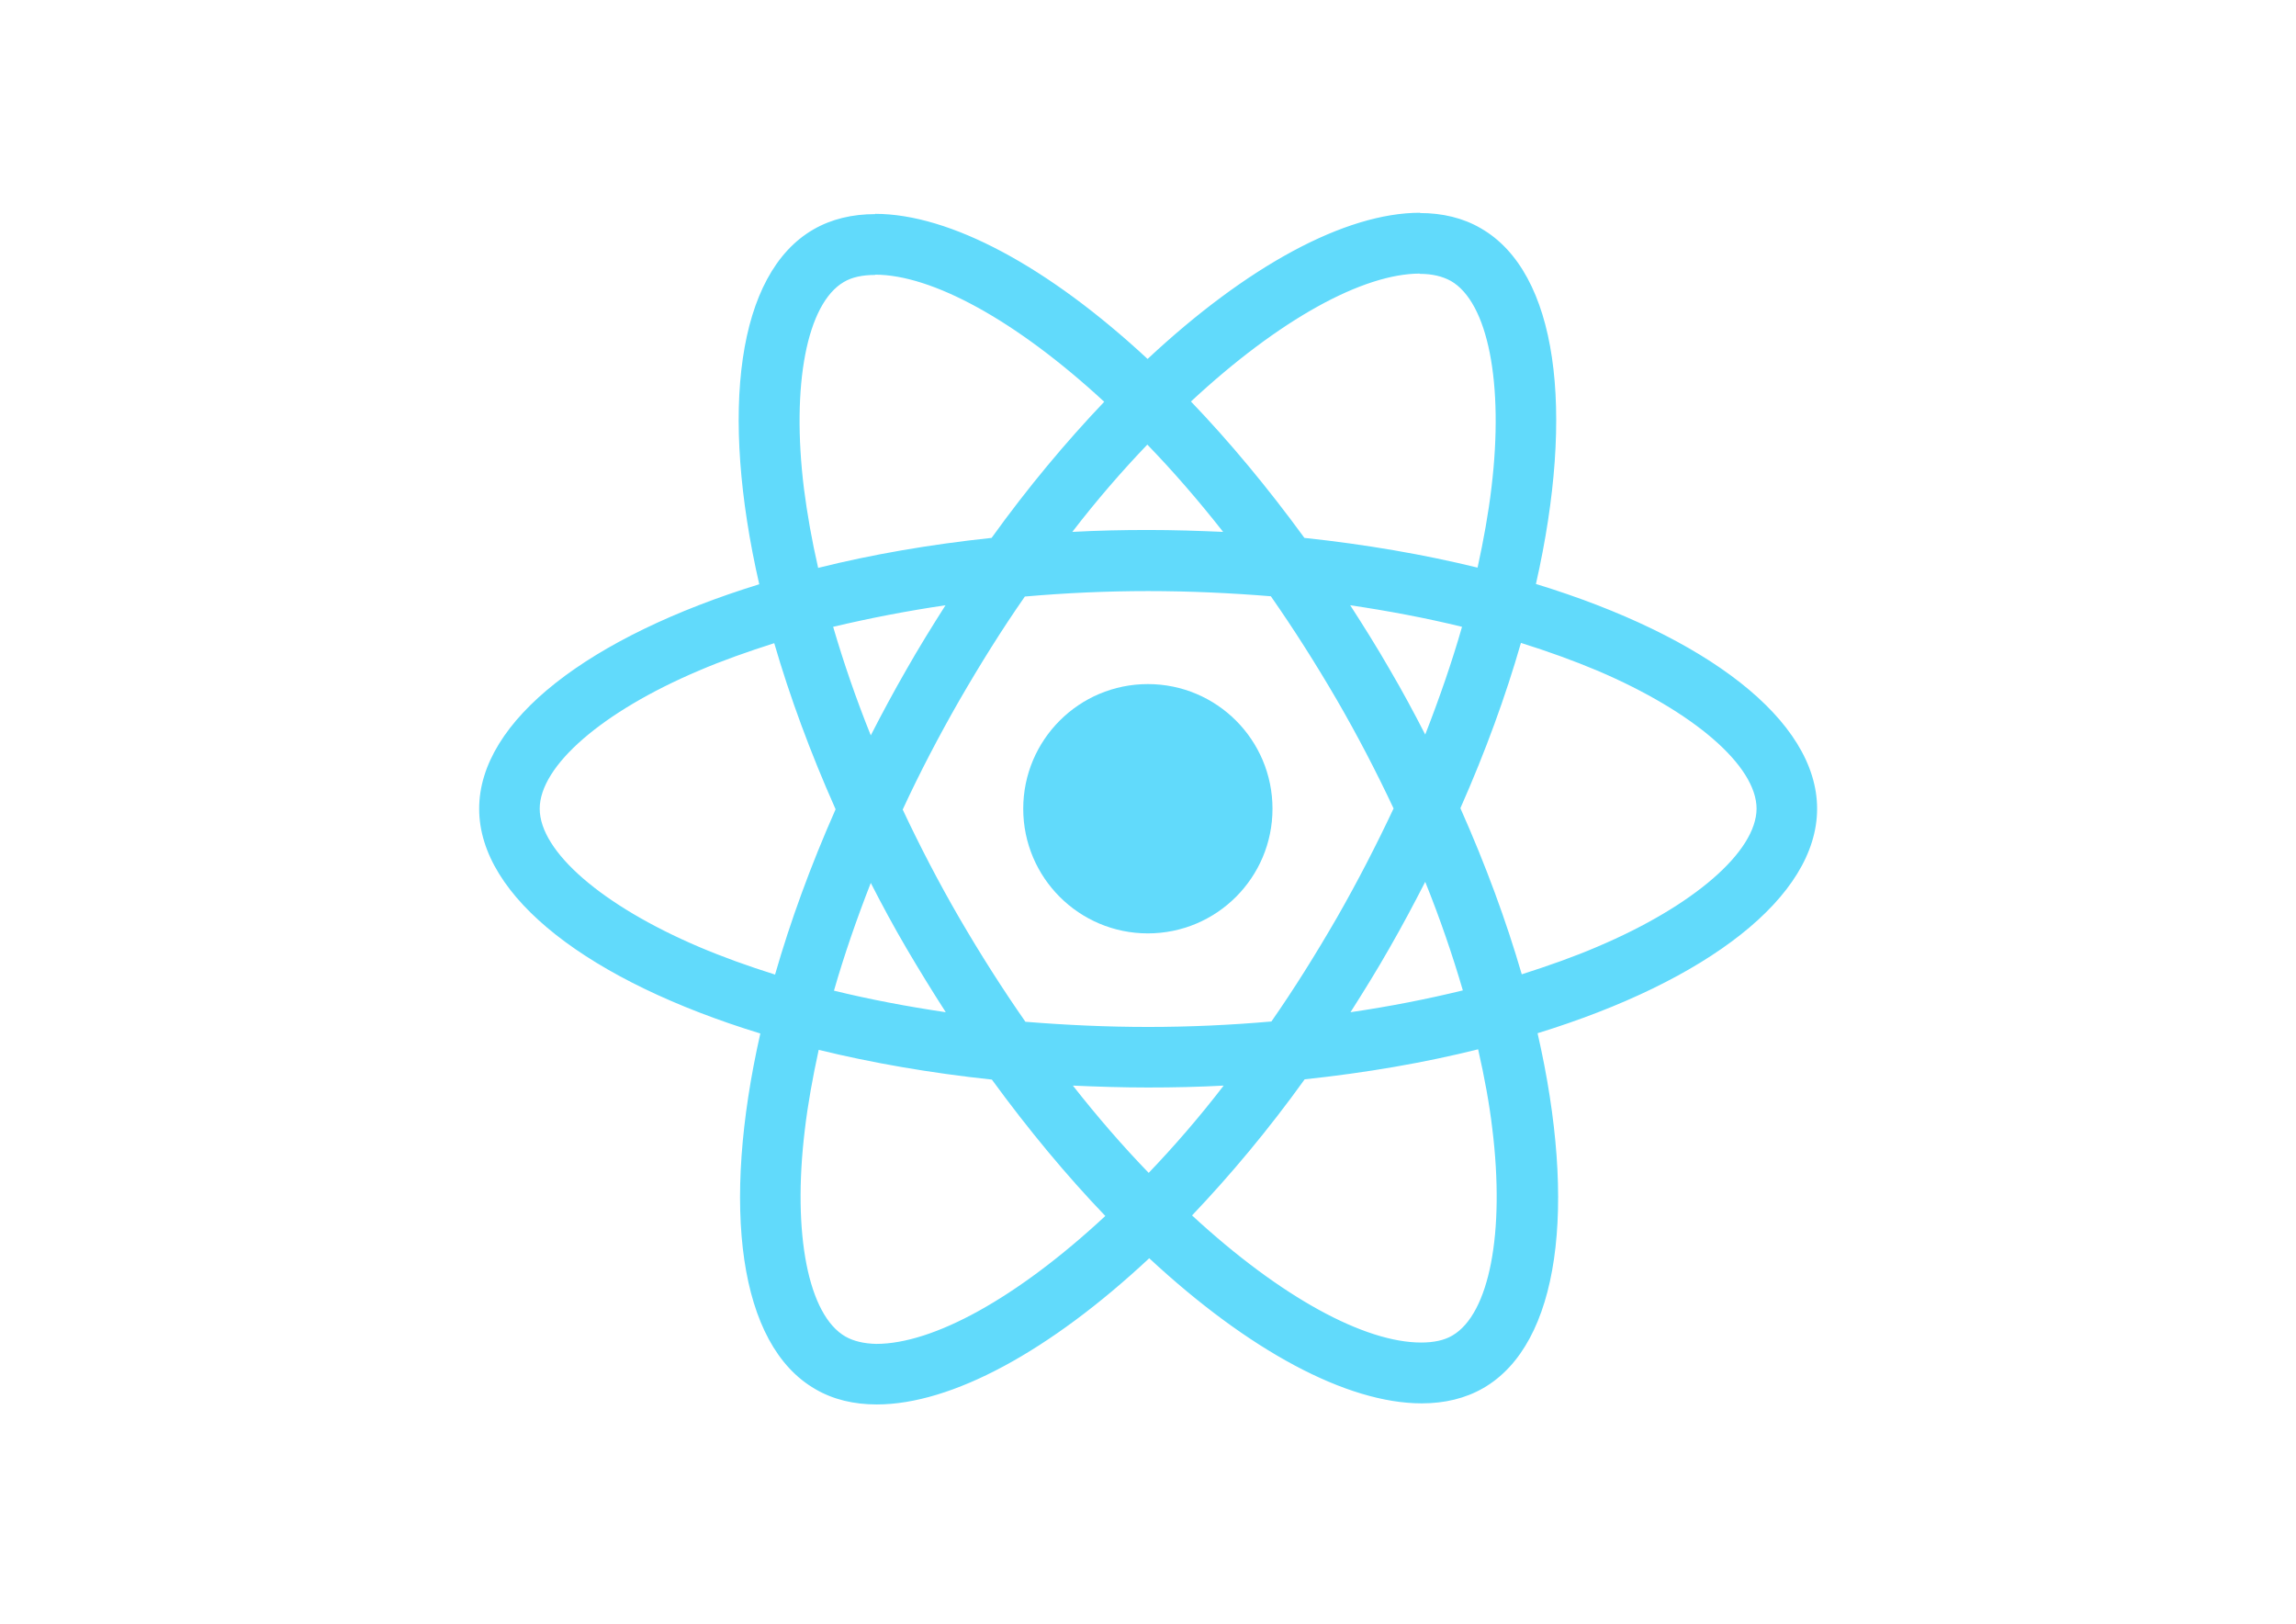
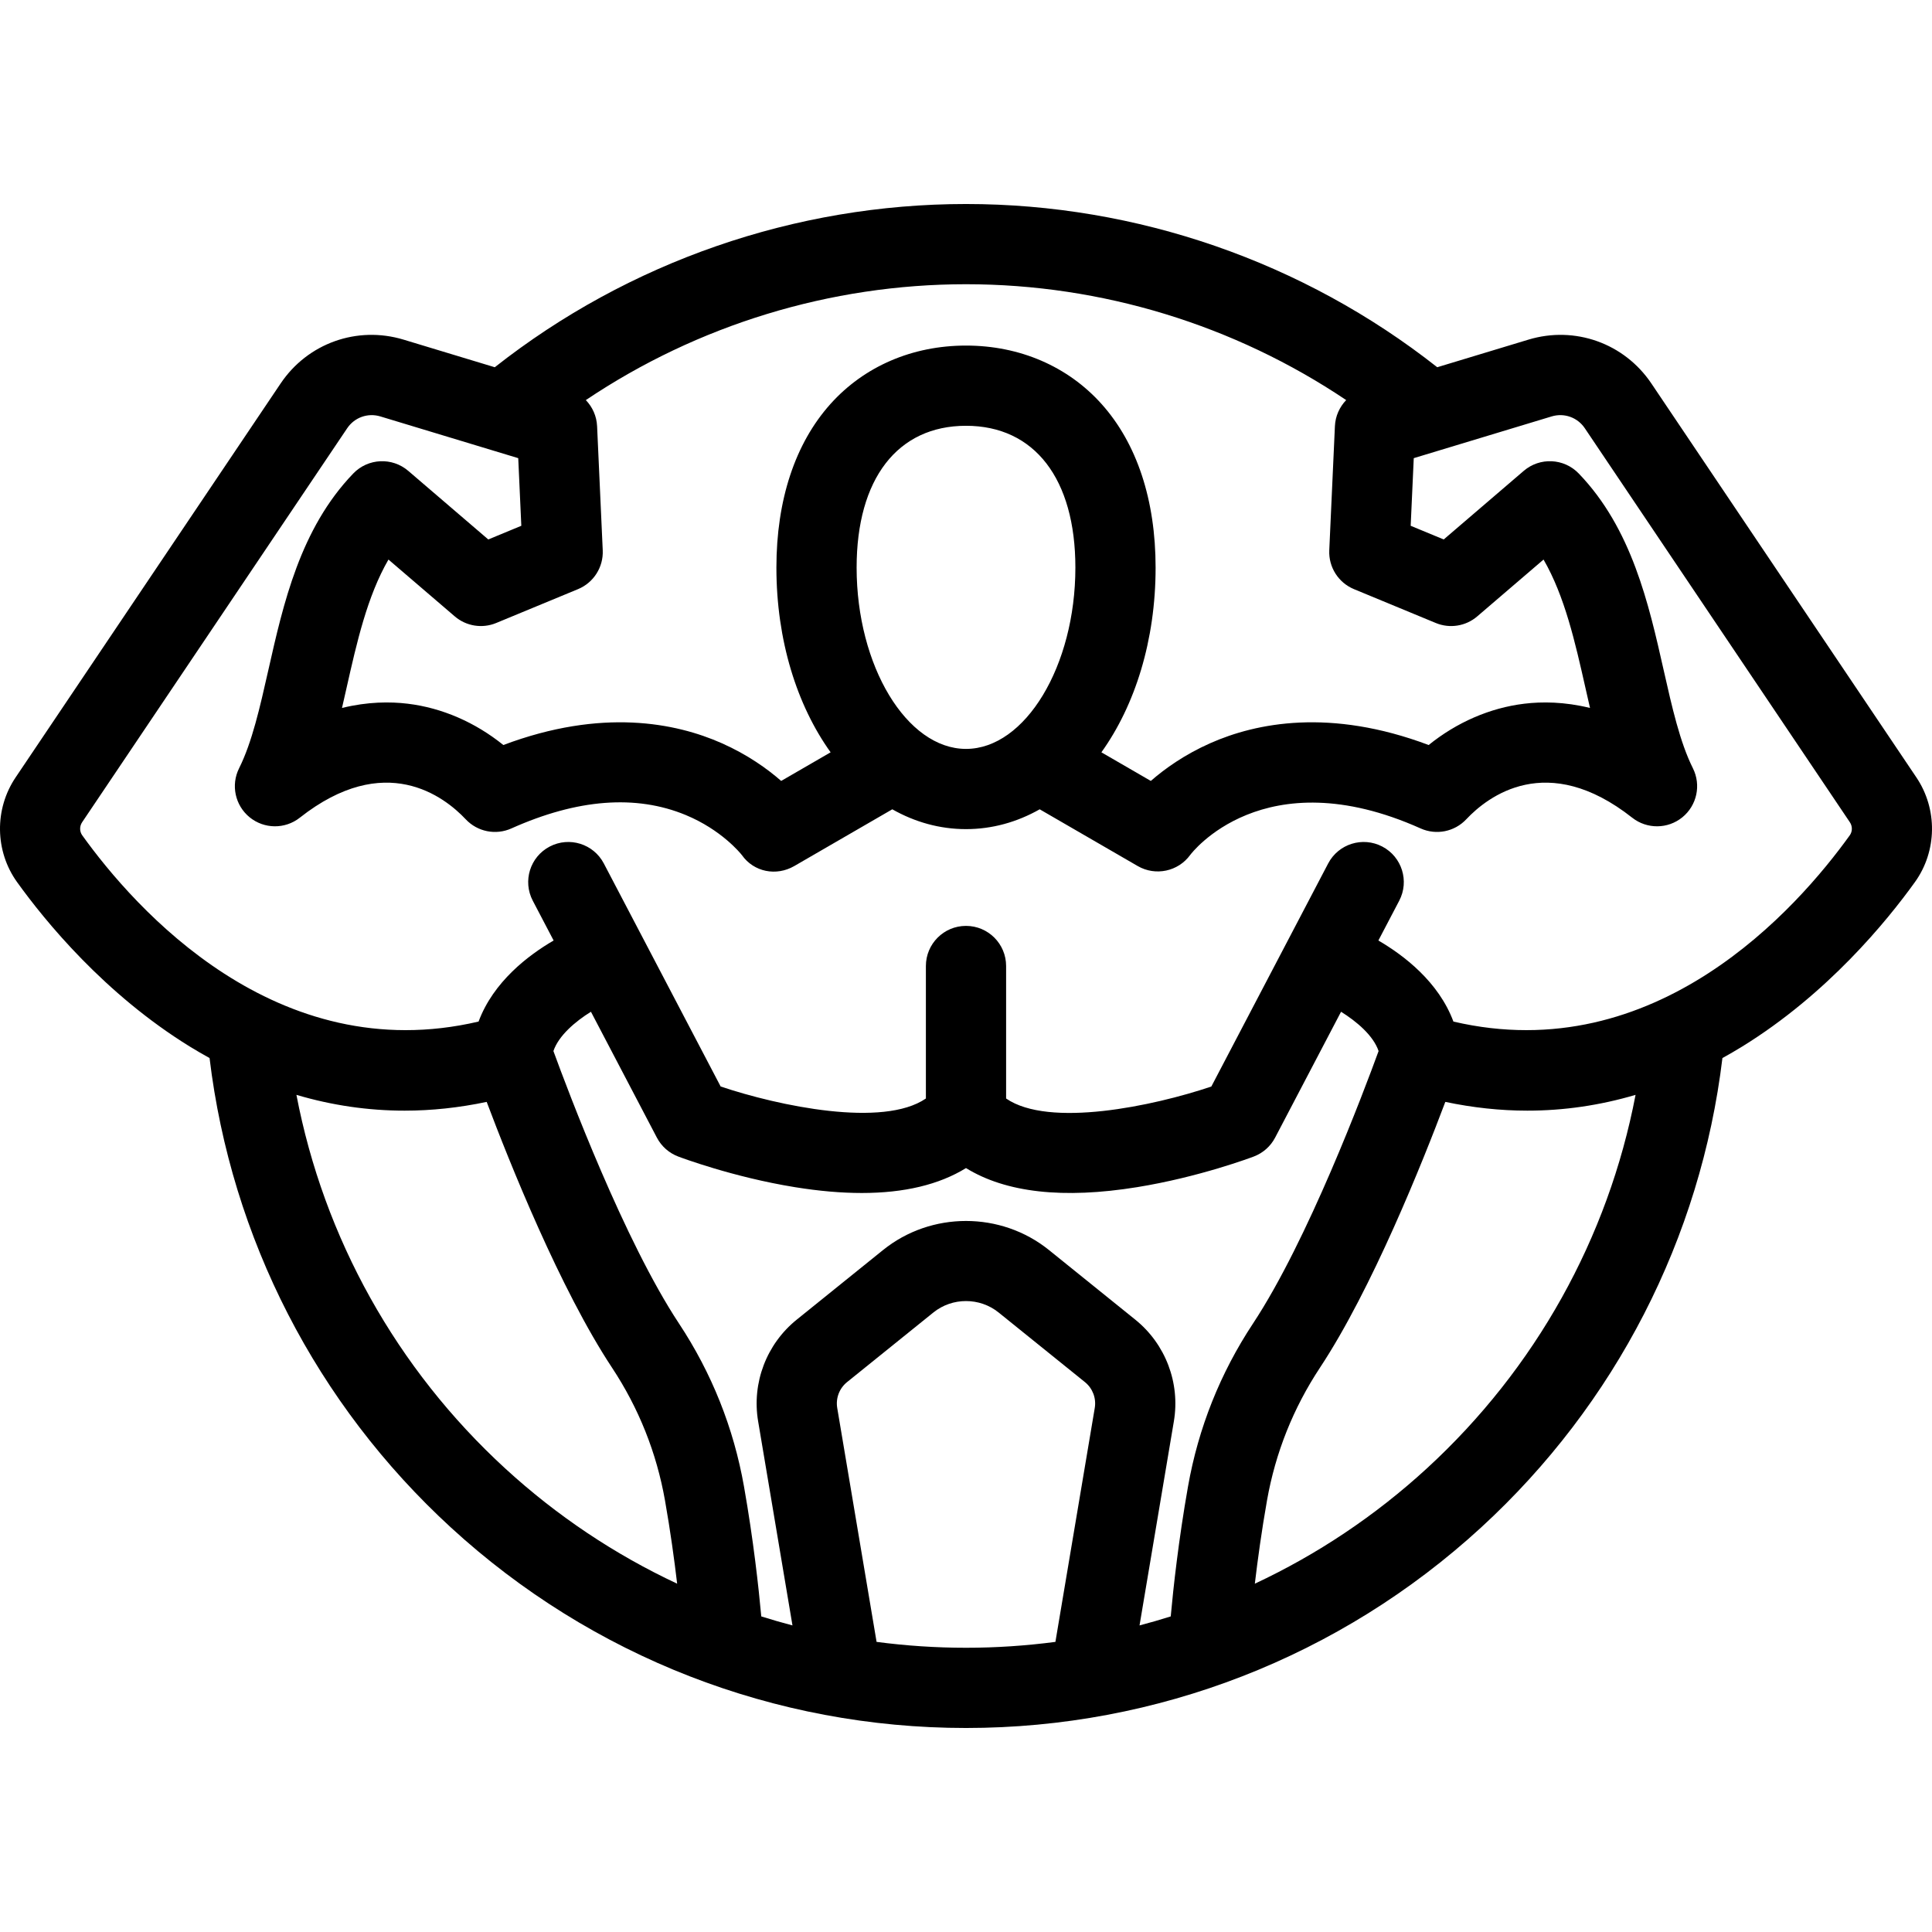
- <svg xmlns="http://www.w3.org/2000/svg" viewBox="0 0 841.9 595.3">
-   <g fill="#61DAFB">
-     <path d="M666.3 296.5c0-32.5-40.7-63.3-103.1-82.4 14.4-63.6 8-114.2-20.2-130.4-6.5-3.8-14.1-5.6-22.4-5.6v22.3c4.6 0 8.3.9 11.4 2.6 13.6 7.8 19.5 37.5 14.9 75.7-1.1 9.4-2.9 19.3-5.1 29.4-19.6-4.8-41-8.5-63.5-10.9-13.5-18.5-27.5-35.3-41.6-50 32.6-30.3 63.2-46.9 84-46.9V78c-27.5 0-63.5 19.6-99.9 53.6-36.4-33.8-72.4-53.2-99.9-53.2v22.3c20.7 0 51.4 16.5 84 46.6-14 14.7-28 31.4-41.3 49.9-22.6 2.4-44 6.1-63.6 11-2.3-10-4-19.7-5.2-29-4.7-38.2 1.1-67.9 14.6-75.8 3-1.8 6.9-2.6 11.5-2.6V78.5c-8.4 0-16 1.8-22.6 5.6-28.1 16.2-34.4 66.7-19.9 130.1-62.2 19.2-102.7 49.9-102.7 82.3 0 32.5 40.7 63.3 103.1 82.4-14.4 63.6-8 114.2 20.2 130.4 6.5 3.8 14.1 5.6 22.5 5.6 27.5 0 63.5-19.6 99.9-53.6 36.4 33.8 72.4 53.2 99.9 53.2 8.4 0 16-1.8 22.6-5.6 28.1-16.2 34.4-66.7 19.9-130.1 62-19.1 102.5-49.9 102.5-82.3zm-130.2-66.7c-3.7 12.9-8.3 26.2-13.5 39.5-4.1-8-8.4-16-13.1-24-4.6-8-9.5-15.8-14.4-23.4 14.2 2.1 27.9 4.7 41 7.9zm-45.8 106.5c-7.8 13.5-15.8 26.3-24.1 38.2-14.9 1.3-30 2-45.2 2-15.1 0-30.2-.7-45-1.9-8.3-11.9-16.4-24.6-24.2-38-7.6-13.1-14.5-26.4-20.8-39.8 6.2-13.4 13.2-26.8 20.7-39.9 7.8-13.5 15.8-26.3 24.1-38.2 14.9-1.3 30-2 45.2-2 15.1 0 30.2.7 45 1.9 8.3 11.9 16.4 24.6 24.2 38 7.6 13.1 14.5 26.4 20.8 39.8-6.3 13.4-13.2 26.8-20.7 39.9zm32.3-13c5.4 13.4 10 26.8 13.8 39.8-13.1 3.2-26.9 5.9-41.2 8 4.9-7.7 9.8-15.6 14.4-23.7 4.6-8 8.9-16.1 13-24.1zM421.2 430c-9.3-9.6-18.6-20.3-27.8-32 9 .4 18.2.7 27.5.7 9.4 0 18.7-.2 27.8-.7-9 11.7-18.3 22.4-27.5 32zm-74.4-58.9c-14.2-2.1-27.9-4.7-41-7.9 3.7-12.9 8.3-26.2 13.5-39.5 4.1 8 8.4 16 13.1 24 4.7 8 9.5 15.8 14.4 23.4zM420.7 163c9.3 9.6 18.6 20.3 27.8 32-9-.4-18.2-.7-27.5-.7-9.4 0-18.7.2-27.8.7 9-11.7 18.3-22.4 27.5-32zm-74 58.9c-4.9 7.7-9.8 15.6-14.4 23.7-4.6 8-8.9 16-13 24-5.4-13.4-10-26.8-13.8-39.8 13.1-3.1 26.9-5.8 41.2-7.9zm-90.5 125.2c-35.4-15.1-58.3-34.9-58.3-50.6 0-15.7 22.9-35.6 58.3-50.6 8.6-3.7 18-7 27.7-10.1 5.7 19.6 13.2 40 22.5 60.9-9.2 20.8-16.6 41.1-22.2 60.6-9.9-3.1-19.3-6.5-28-10.2zM310 490c-13.6-7.8-19.5-37.5-14.9-75.7 1.1-9.4 2.9-19.3 5.1-29.4 19.6 4.8 41 8.5 63.5 10.9 13.5 18.5 27.5 35.3 41.6 50-32.6 30.3-63.2 46.9-84 46.9-4.5-.1-8.3-1-11.3-2.7zm237.2-76.2c4.7 38.2-1.1 67.9-14.6 75.8-3 1.8-6.9 2.6-11.5 2.6-20.7 0-51.4-16.5-84-46.6 14-14.7 28-31.4 41.3-49.9 22.6-2.4 44-6.1 63.6-11 2.3 10.1 4.1 19.8 5.2 29.1zm38.5-66.7c-8.6 3.7-18 7-27.7 10.1-5.7-19.6-13.2-40-22.5-60.9 9.2-20.8 16.6-41.1 22.2-60.6 9.9 3.1 19.3 6.5 28.1 10.2 35.4 15.1 58.3 34.9 58.3 50.6-.1 15.7-23 35.6-58.4 50.6zM320.8 78.4z" />
-     <circle cx="420.9" cy="296.5" r="45.7" />
-     <path d="M520.5 78.1z" />
-   </g>
+ <svg xmlns="http://www.w3.org/2000/svg" version="1.1" id="Capa_1" x="0px" y="0px" viewBox="0 0 481.688 481.688" style="enable-background:new 0 0 481.688 481.688;" xml:space="preserve">
+   <path d="M477.803,193.838l-66.081-98.23c-6.754-10.04-19.073-14.432-30.658-10.927l-22.729,6.878  c-33.361-26.276-74.86-40.695-117.487-40.695c-42.627,0-84.128,14.42-117.49,40.697l-22.733-6.88  C89.04,81.174,76.72,85.568,69.966,95.608l-66.083,98.23c-5.313,7.898-5.161,18.384,0.375,26.09  c6.966,9.697,21.828,27.92,43.107,41.027c1.621,0.998,3.25,1.935,4.882,2.839c5.413,44.884,26.645,86.275,60.183,117.053  c35.118,32.228,80.724,49.976,128.417,49.976c47.688,0,93.291-17.749,128.407-49.976c33.538-30.779,54.769-72.169,60.182-117.052  c1.633-0.905,3.263-1.842,4.884-2.841c21.278-13.106,36.142-31.33,43.107-41.026C482.967,212.221,483.117,201.736,477.803,193.838z   M335.634,99.751c-1.661,1.715-2.7,4.004-2.813,6.501l-1.406,30.942c-0.191,4.208,2.274,8.084,6.166,9.694l20.394,8.438  c3.479,1.441,7.474,0.803,10.331-1.648l16.532-14.17c5.294,9.148,7.899,20.701,10.438,31.958c0.383,1.698,0.762,3.379,1.147,5.044  c-6.394-1.571-11.991-1.595-16.404-1.059c-8.551,1.039-16.809,4.637-23.823,10.298c-24.591-9.253-43.014-5.52-54.439-0.461  c-6.43,2.847-11.353,6.377-14.833,9.415l-12.324-7.135c8.396-11.711,13.516-27.903,13.516-46.053  c0-16.847-4.657-30.95-13.468-40.784c-8.42-9.398-20.424-14.573-33.803-14.573s-25.383,5.175-33.803,14.573  c-8.811,9.834-13.468,23.938-13.468,40.784c0,18.149,5.12,34.342,13.516,46.053l-12.325,7.135c-3.48-3.038-8.403-6.568-14.833-9.415  c-11.427-5.06-29.849-8.792-54.438,0.461c-7.016-5.662-15.273-9.259-23.823-10.298c-4.415-0.536-10.012-0.512-16.404,1.059  c0.386-1.665,0.765-3.347,1.147-5.045c2.538-11.257,5.143-22.809,10.438-31.957l16.532,14.17c2.857,2.45,6.852,3.087,10.331,1.647  l20.393-8.438c3.893-1.61,6.357-5.487,6.166-9.694l-1.406-30.942c-0.113-2.495-1.151-4.783-2.81-6.497  c27.875-18.725,60.935-28.89,94.792-28.89C274.703,70.864,307.761,81.028,335.634,99.751z M213.574,141.515  c0-22.14,10.194-35.357,27.271-35.357s27.27,13.218,27.27,35.357c0,24.502-12.488,45.203-27.27,45.203  S213.574,166.017,213.574,141.515z M73.906,272.971c8.869,2.622,17.875,3.939,26.992,3.938c6.756,0,13.575-0.739,20.442-2.183  c5.707,15.147,18.323,46.704,31.254,66.271c6.665,10.085,11.108,21.229,13.207,33.121c1.339,7.588,2.322,14.754,3.027,20.726  c-15.524-7.265-29.989-16.907-42.874-28.731C98.85,341.239,80.73,308.628,73.906,272.971z M147.335,252.251l16.439,31.383  c1.134,2.164,3.021,3.838,5.304,4.707c0.549,0.208,13.613,5.138,29.12,7.645c5.989,0.969,11.542,1.452,16.653,1.452  c10.591,0,19.281-2.076,25.993-6.213c9.949,6.133,24.244,7.737,42.646,4.761c15.507-2.507,28.571-7.436,29.12-7.645  c2.283-0.869,4.17-2.543,5.304-4.707l16.438-31.381c3.881,2.412,8.06,5.943,9.359,9.798c-3.654,10.026-17.665,47.283-31.303,67.918  c-8.183,12.382-13.639,26.066-16.217,40.673c-2.354,13.334-3.655,25.247-4.304,32.365c-2.573,0.809-5.166,1.559-7.778,2.245  l8.562-50.899c1.606-9.546-2.077-19.251-9.612-25.329l-21.525-17.359c-11.988-9.668-29.393-9.67-41.379,0l-21.526,17.359  c-7.535,6.078-11.219,15.783-9.612,25.329l8.563,50.898c-2.612-0.686-5.205-1.436-7.778-2.245  c-0.649-7.118-1.951-19.03-4.304-32.363c-2.576-14.605-8.033-28.289-16.217-40.673c-13.621-20.612-27.645-57.891-31.302-67.92  C139.278,258.191,143.462,254.659,147.335,252.251z M218.55,409.356l-9.812-58.322c-0.408-2.428,0.528-4.896,2.445-6.442  l21.526-17.359c4.712-3.801,11.553-3.802,16.269,0l21.524,17.358c1.917,1.546,2.854,4.015,2.445,6.443l-9.811,58.322  c-7.346,0.966-14.788,1.467-22.29,1.467C233.343,410.824,225.898,410.322,218.55,409.356z M355.733,366.113  c-12.886,11.826-27.352,21.468-42.876,28.733c0.705-5.964,1.688-13.126,3.029-20.728c2.1-11.894,6.543-23.038,13.207-33.122  c12.931-19.567,25.547-51.124,31.255-66.271c6.867,1.444,13.684,2.183,20.442,2.183c9.116,0,18.121-1.317,26.99-3.938  C400.956,308.627,382.836,341.239,355.733,366.113z M461.187,208.26c-13.107,18.245-48.365,58.231-98.819,46.438  c-3.698-9.932-12.393-16.533-18.71-20.209l5.198-9.924c2.563-4.893,0.674-10.936-4.219-13.499s-10.936-0.673-13.498,4.218  l-29.129,55.611c-14.511,4.891-40.468,10.368-51.166,2.987v-33.038c0-5.523-4.478-10-10-10s-10,4.477-10,10v33.034  c-10.674,7.344-36.651,1.882-51.169-2.991l-29.127-55.604c-2.563-4.892-8.605-6.781-13.499-4.218  c-4.892,2.563-6.78,8.606-4.218,13.499l5.198,9.924c-6.317,3.676-15.011,10.277-18.71,20.209  c-50.451,11.799-85.711-28.192-98.818-46.438c-0.684-0.952-0.693-2.262-0.023-3.258l66.082-98.229  c1.823-2.71,5.149-3.893,8.271-2.948l34.377,10.404l0.767,16.863l-8.236,3.408l-19.953-17.103  c-4.023-3.447-10.038-3.16-13.711,0.656c-13.215,13.723-17.441,32.472-21.171,49.013c-2.09,9.266-4.063,18.018-7.292,24.476  c-2.094,4.188-1.002,9.268,2.629,12.226c3.63,2.957,8.826,2.998,12.504,0.102c21.248-16.741,36.018-5.293,41.38,0.406  c2.92,3.101,7.48,4.014,11.369,2.273c16.438-7.36,31.063-8.486,43.468-3.347c8.874,3.677,13.592,9.464,14.007,9.99  c2.979,4.232,8.581,5.325,13.067,2.729l24.433-14.145c5.624,3.187,11.823,4.943,18.375,4.943s12.752-1.756,18.375-4.943  l24.432,14.145c4.433,2.566,10.086,1.369,13.098-2.772c0.178-0.244,18.188-24.177,57.445-6.6c3.888,1.74,8.449,0.828,11.369-2.273  c5.363-5.7,20.131-17.146,41.38-0.405c3.678,2.897,8.874,2.855,12.504-0.102c3.631-2.958,4.723-8.038,2.629-12.226  c-3.229-6.458-5.202-15.21-7.292-24.476c-3.729-16.542-7.957-35.291-21.172-49.014c-3.676-3.816-9.688-4.105-13.711-0.656  l-19.952,17.102l-8.237-3.408l0.767-16.863l34.378-10.404c3.125-0.944,6.449,0.239,8.271,2.948l66.081,98.23  C461.88,205.998,461.87,207.307,461.187,208.26z" />
+   <g>
+ </g>
+   <g>
+ </g>
+   <g>
+ </g>
+   <g>
+ </g>
+   <g>
+ </g>
+   <g>
+ </g>
+   <g>
+ </g>
+   <g>
+ </g>
+   <g>
+ </g>
+   <g>
+ </g>
+   <g>
+ </g>
+   <g>
+ </g>
+   <g>
+ </g>
+   <g>
+ </g>
+   <g>
+ </g>
</svg>
